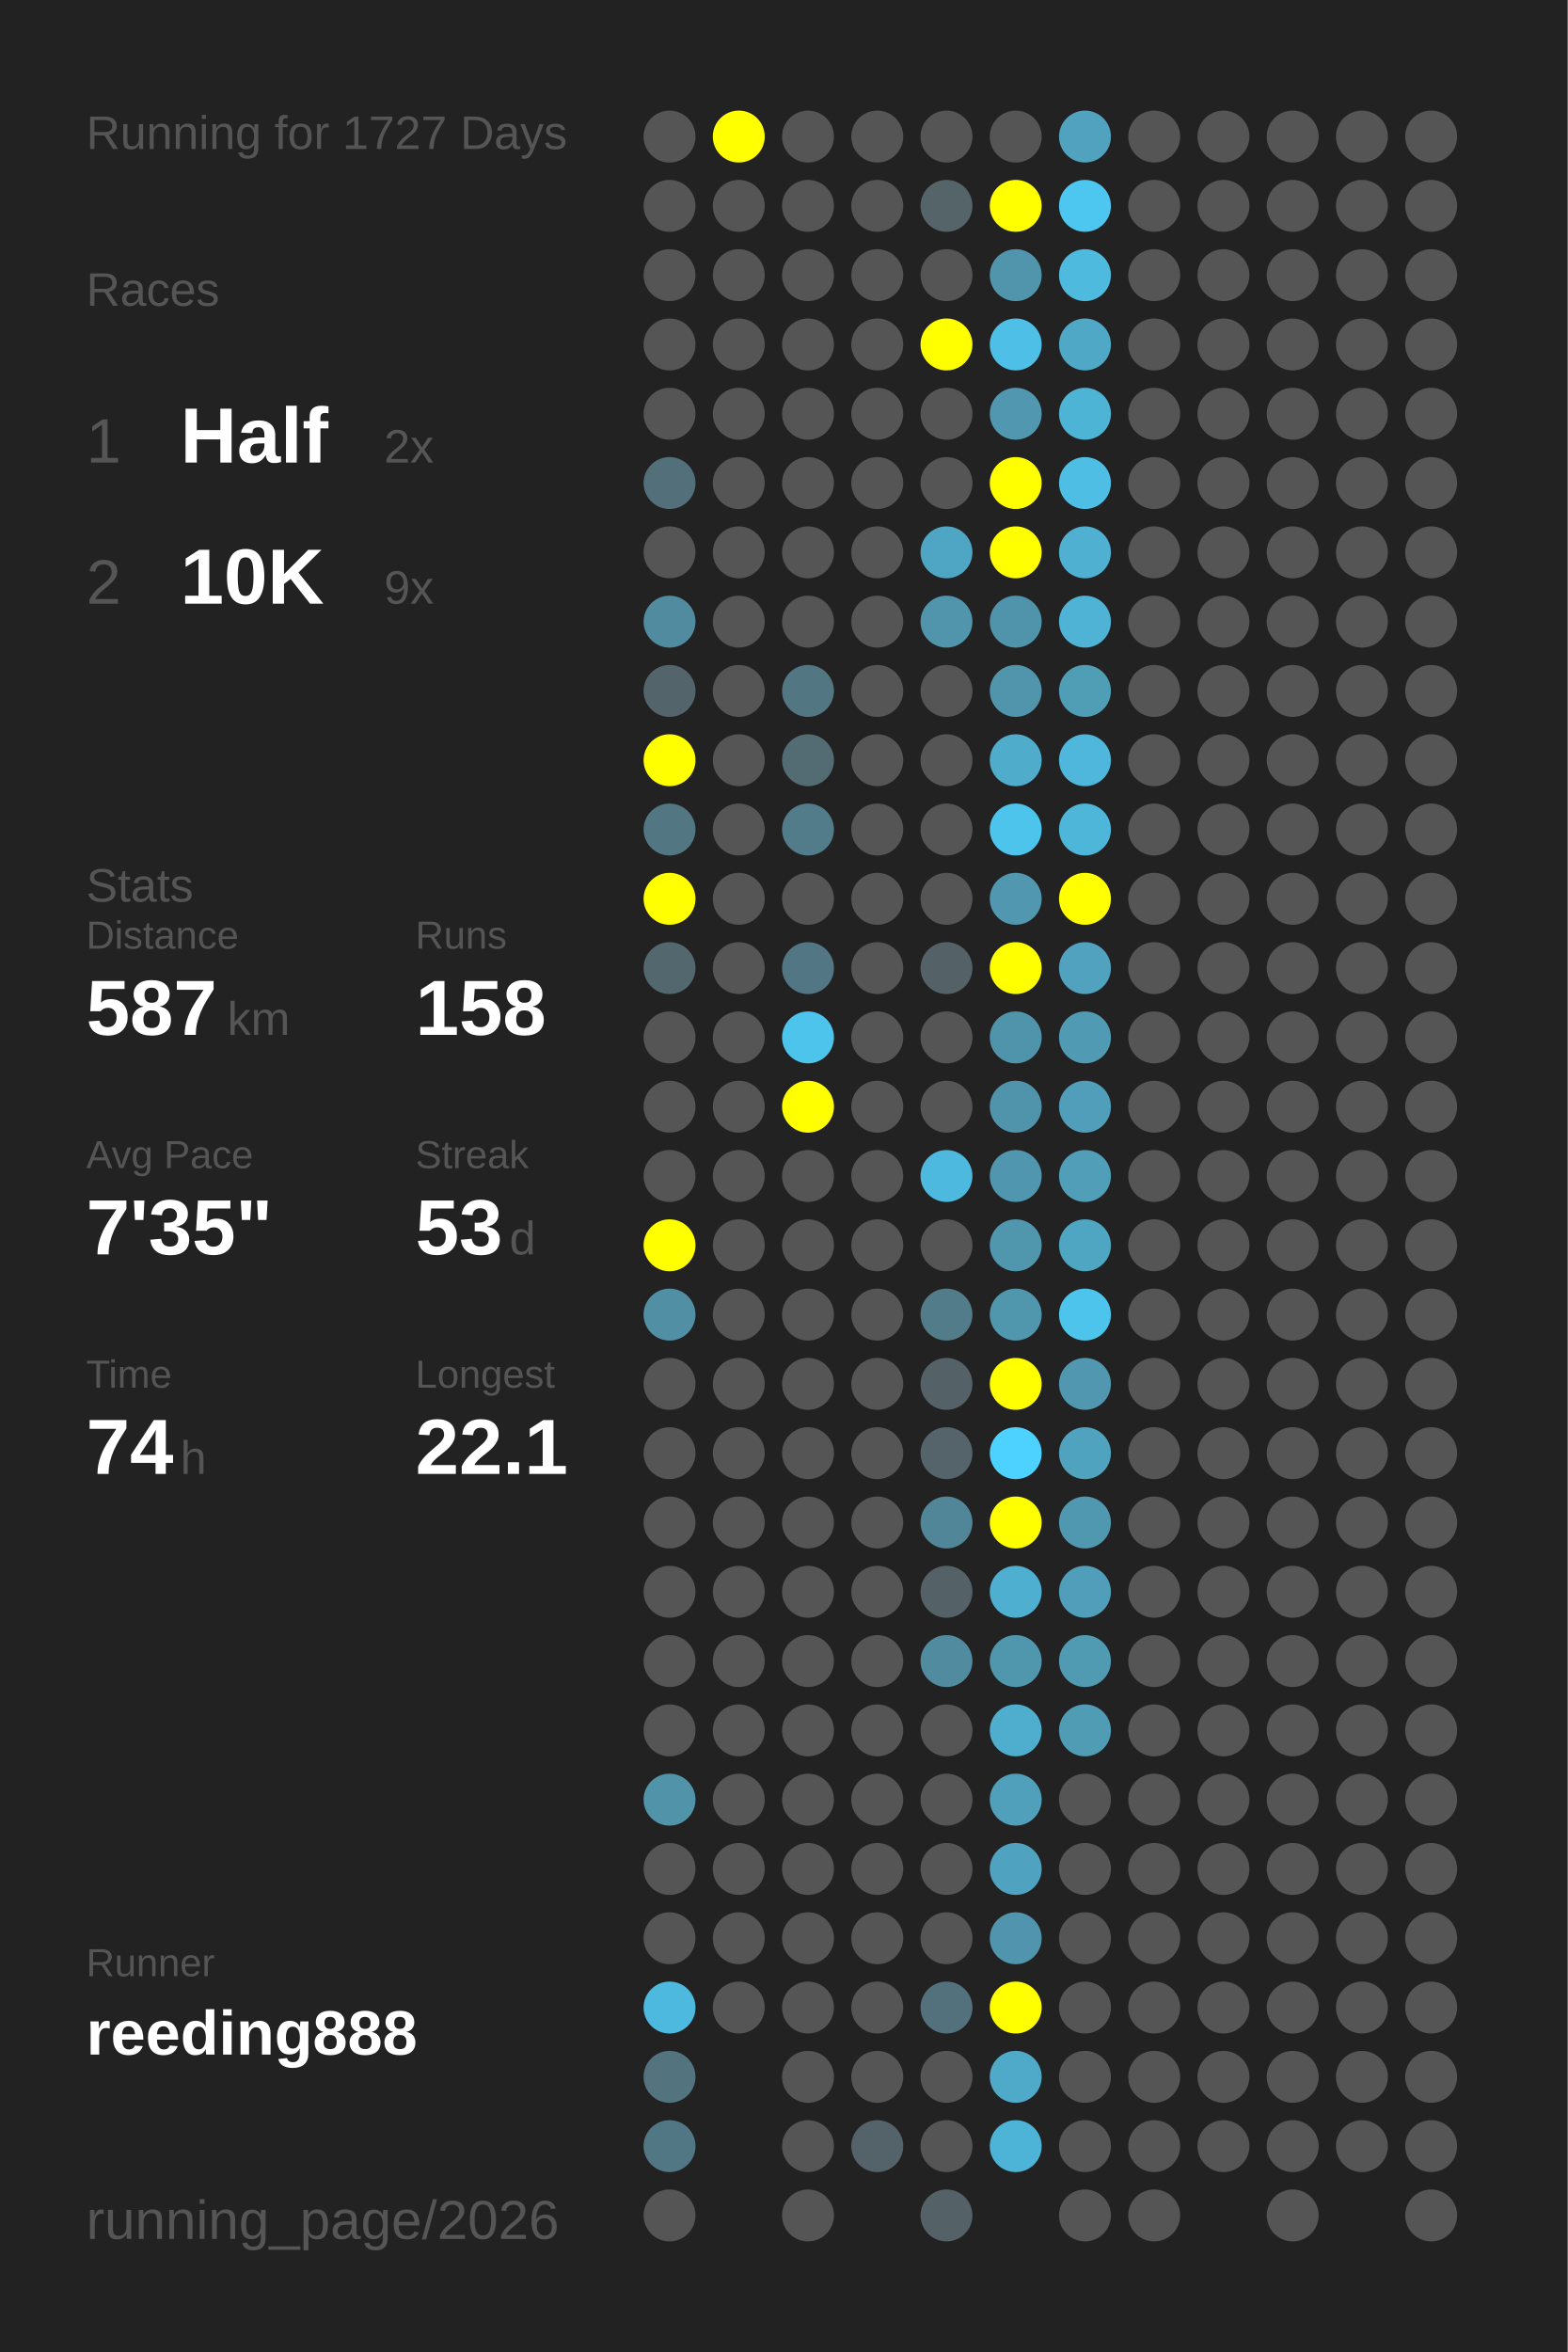
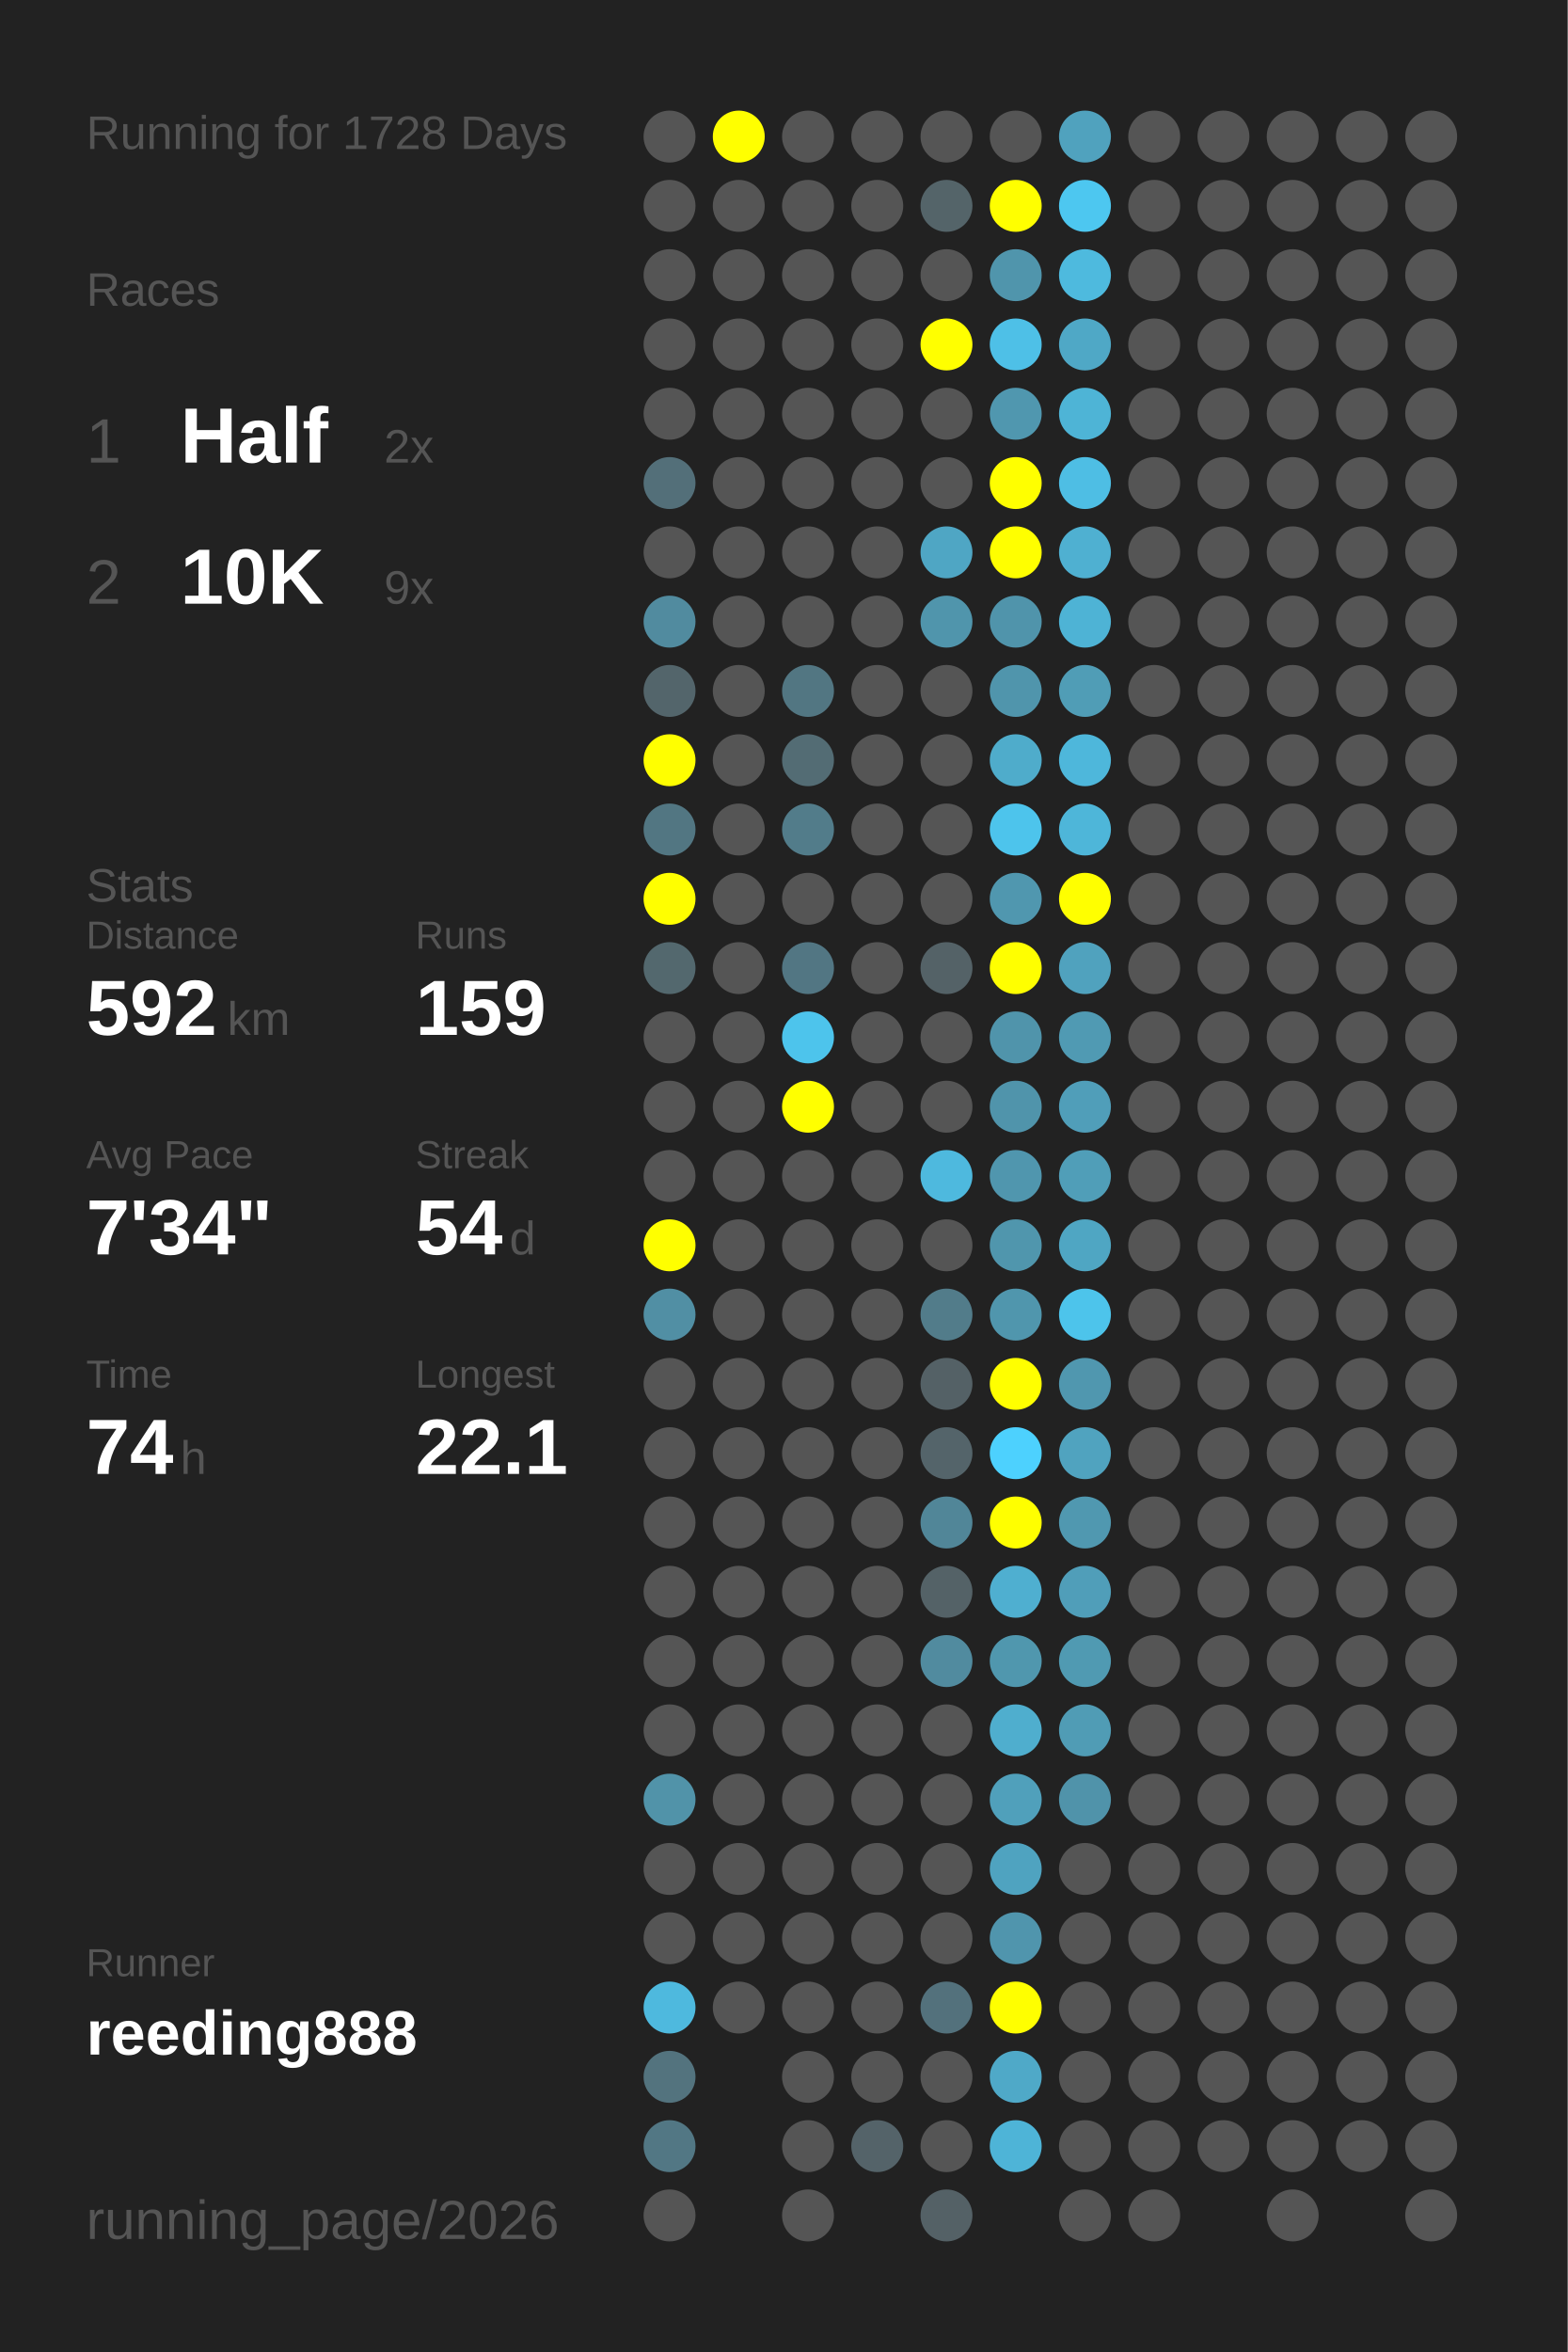
<svg xmlns="http://www.w3.org/2000/svg" baseProfile="full" height="300mm" version="1.1" viewBox="0,0,200,300" width="200mm">
  <defs />
  <rect fill="#222222" height="300" width="200" x="0" y="0" />
-   <text fill="#555555" style="font-size:6px; font-family:Arial;" x="11" y="19">Running for 1727 Days</text>
+   <text fill="#555555" style="font-size:6px; font-family:Arial;" x="11" y="19">Running for 1728 Days</text>
  <text fill="#555555" style="font-size:6px; font-family:Arial;" x="11" y="39">Races</text>
  <text fill="#555555" style="font-size:8px; font-family:Arial;" x="11" y="59">1</text>
  <text fill="#FFFFFF" style="font-size:10px; font-family:Arial; font-weight:bold;" x="23" y="59">Half</text>
  <text fill="#555555" style="font-size:6px; font-family:Arial;" x="49" y="59">2x</text>
  <text fill="#555555" style="font-size:8px; font-family:Arial;" x="11" y="77">2</text>
  <text fill="#FFFFFF" style="font-size:10px; font-family:Arial; font-weight:bold;" x="23" y="77">10K</text>
  <text fill="#555555" style="font-size:6px; font-family:Arial;" x="49" y="77">9x</text>
  <text fill="#555555" style="font-size:6px; font-family:Arial;" x="11" y="115">Stats</text>
  <text fill="#555555" style="font-size:5px; font-family:Arial;" x="11" y="121">Distance</text>
-   <text fill="#FFFFFF" style="font-size:10px; font-family:Arial; font-weight:bold;" x="11" y="132">587</text>
+   <text fill="#FFFFFF" style="font-size:10px; font-family:Arial; font-weight:bold;" x="11" y="132">592</text>
  <text fill="#555555" style="font-size:6px; font-family:Arial;" x="29" y="132">km</text>
  <text fill="#555555" style="font-size:5px; font-family:Arial;" x="53" y="121">Runs</text>
-   <text fill="#FFFFFF" style="font-size:10px; font-family:Arial; font-weight:bold;" x="53" y="132">158</text>
+   <text fill="#FFFFFF" style="font-size:10px; font-family:Arial; font-weight:bold;" x="53" y="132">159</text>
  <text fill="#555555" style="font-size:5px; font-family:Arial;" x="11" y="149">Avg Pace</text>
-   <text fill="#FFFFFF" style="font-size:10px; font-family:Arial; font-weight:bold;" x="11" y="160">7'35"</text>
+   <text fill="#FFFFFF" style="font-size:10px; font-family:Arial; font-weight:bold;" x="11" y="160">7'34"</text>
  <text fill="#555555" style="font-size:5px; font-family:Arial;" x="53" y="149">Streak</text>
-   <text fill="#FFFFFF" style="font-size:10px; font-family:Arial; font-weight:bold;" x="53" y="160">53</text>
+   <text fill="#FFFFFF" style="font-size:10px; font-family:Arial; font-weight:bold;" x="53" y="160">54</text>
  <text fill="#555555" style="font-size:6px; font-family:Arial;" x="65" y="160">d</text>
  <text fill="#555555" style="font-size:5px; font-family:Arial;" x="11" y="177">Time</text>
  <text fill="#FFFFFF" style="font-size:10px; font-family:Arial; font-weight:bold;" x="11" y="188">74</text>
  <text fill="#555555" style="font-size:6px; font-family:Arial;" x="23" y="188">h</text>
  <text fill="#555555" style="font-size:5px; font-family:Arial;" x="53" y="177">Longest</text>
  <text fill="#FFFFFF" style="font-size:10px; font-family:Arial; font-weight:bold;" x="53" y="188">22.1</text>
  <text fill="#555555" style="font-size:5px; font-family:Arial;" x="11" y="252.065">Runner</text>
  <text fill="#FFFFFF" style="font-size:8px; font-family:Arial; font-weight:bold;" x="11" y="262.065">reeding888</text>
  <text fill="#555555" style="font-size:7px; font-family:Arial;" x="11" y="285.581">running_page/2026</text>
  <circle cx="85.417" cy="17.419" fill="#555555" r="3.312" />
  <circle cx="85.417" cy="26.258" fill="#555555" r="3.312" />
  <circle cx="85.417" cy="35.097" fill="#555555" r="3.312" />
  <circle cx="85.417" cy="43.935" fill="#555555" r="3.312" />
  <circle cx="85.417" cy="52.774" fill="#555555" r="3.312" />
  <circle cx="85.417" cy="61.613" fill="#536f79" r="3.312" />
  <circle cx="85.417" cy="70.452" fill="#555555" r="3.312" />
  <circle cx="85.417" cy="79.29" fill="#518b9f" r="3.312" />
  <circle cx="85.417" cy="88.129" fill="#53656b" r="3.312" />
  <circle cx="85.417" cy="96.968" fill="#FFFF00" r="3.312" />
  <circle cx="85.417" cy="105.806" fill="#527682" r="3.312" />
  <circle cx="85.417" cy="114.645" fill="#FFFF00" r="3.312" />
  <circle cx="85.417" cy="123.484" fill="#53686e" r="3.312" />
  <circle cx="85.417" cy="132.323" fill="#555555" r="3.312" />
  <circle cx="85.417" cy="141.161" fill="#555555" r="3.312" />
  <circle cx="85.417" cy="150" fill="#555555" r="3.312" />
  <circle cx="85.417" cy="158.839" fill="#FFFF00" r="3.312" />
  <circle cx="85.417" cy="167.677" fill="#518fa4" r="3.312" />
  <circle cx="85.417" cy="176.516" fill="#555555" r="3.312" />
  <circle cx="85.417" cy="185.355" fill="#555555" r="3.312" />
  <circle cx="85.417" cy="194.194" fill="#555555" r="3.312" />
  <circle cx="85.417" cy="203.032" fill="#555555" r="3.312" />
  <circle cx="85.417" cy="211.871" fill="#555555" r="3.312" />
  <circle cx="85.417" cy="220.71" fill="#555555" r="3.312" />
  <circle cx="85.417" cy="229.548" fill="#5193a9" r="3.312" />
  <circle cx="85.417" cy="238.387" fill="#555555" r="3.312" />
  <circle cx="85.417" cy="247.226" fill="#555555" r="3.312" />
  <circle cx="85.417" cy="256.065" fill="#4eb9de" r="3.312" />
  <circle cx="85.417" cy="264.903" fill="#53737e" r="3.312" />
  <circle cx="85.417" cy="273.742" fill="#527784" r="3.312" />
  <circle cx="85.417" cy="282.581" fill="#555555" r="3.312" />
  <circle cx="94.25" cy="17.419" fill="#FFFF00" r="3.312" />
  <circle cx="94.25" cy="26.258" fill="#555555" r="3.312" />
  <circle cx="94.25" cy="35.097" fill="#555555" r="3.312" />
  <circle cx="94.25" cy="43.935" fill="#555555" r="3.312" />
  <circle cx="94.25" cy="52.774" fill="#555555" r="3.312" />
  <circle cx="94.25" cy="61.613" fill="#555555" r="3.312" />
  <circle cx="94.25" cy="70.452" fill="#555555" r="3.312" />
  <circle cx="94.25" cy="79.29" fill="#555555" r="3.312" />
  <circle cx="94.25" cy="88.129" fill="#555555" r="3.312" />
  <circle cx="94.25" cy="96.968" fill="#555555" r="3.312" />
  <circle cx="94.25" cy="105.806" fill="#555555" r="3.312" />
  <circle cx="94.25" cy="114.645" fill="#555555" r="3.312" />
  <circle cx="94.25" cy="123.484" fill="#555555" r="3.312" />
  <circle cx="94.25" cy="132.323" fill="#555555" r="3.312" />
  <circle cx="94.25" cy="141.161" fill="#555555" r="3.312" />
  <circle cx="94.25" cy="150" fill="#555555" r="3.312" />
  <circle cx="94.25" cy="158.839" fill="#555555" r="3.312" />
  <circle cx="94.25" cy="167.677" fill="#555555" r="3.312" />
  <circle cx="94.25" cy="176.516" fill="#555555" r="3.312" />
  <circle cx="94.25" cy="185.355" fill="#555555" r="3.312" />
  <circle cx="94.25" cy="194.194" fill="#555555" r="3.312" />
  <circle cx="94.25" cy="203.032" fill="#555555" r="3.312" />
  <circle cx="94.25" cy="211.871" fill="#555555" r="3.312" />
  <circle cx="94.25" cy="220.71" fill="#555555" r="3.312" />
  <circle cx="94.25" cy="229.548" fill="#555555" r="3.312" />
  <circle cx="94.25" cy="238.387" fill="#555555" r="3.312" />
  <circle cx="94.25" cy="247.226" fill="#555555" r="3.312" />
  <circle cx="94.25" cy="256.065" fill="#555555" r="3.312" />
  <circle cx="103.083" cy="17.419" fill="#555555" r="3.312" />
  <circle cx="103.083" cy="26.258" fill="#555555" r="3.312" />
  <circle cx="103.083" cy="35.097" fill="#555555" r="3.312" />
  <circle cx="103.083" cy="43.935" fill="#555555" r="3.312" />
  <circle cx="103.083" cy="52.774" fill="#555555" r="3.312" />
  <circle cx="103.083" cy="61.613" fill="#555555" r="3.312" />
  <circle cx="103.083" cy="70.452" fill="#555555" r="3.312" />
  <circle cx="103.083" cy="79.29" fill="#555555" r="3.312" />
  <circle cx="103.083" cy="88.129" fill="#527682" r="3.312" />
  <circle cx="103.083" cy="96.968" fill="#536c74" r="3.312" />
  <circle cx="103.083" cy="105.806" fill="#527c8a" r="3.312" />
  <circle cx="103.083" cy="114.645" fill="#555555" r="3.312" />
  <circle cx="103.083" cy="123.484" fill="#527683" r="3.312" />
  <circle cx="103.083" cy="132.323" fill="#4dc4ec" r="3.312" />
  <circle cx="103.083" cy="141.161" fill="#FFFF00" r="3.312" />
  <circle cx="103.083" cy="150" fill="#555555" r="3.312" />
  <circle cx="103.083" cy="158.839" fill="#555555" r="3.312" />
  <circle cx="103.083" cy="167.677" fill="#555555" r="3.312" />
  <circle cx="103.083" cy="176.516" fill="#555555" r="3.312" />
  <circle cx="103.083" cy="185.355" fill="#555555" r="3.312" />
  <circle cx="103.083" cy="194.194" fill="#555555" r="3.312" />
  <circle cx="103.083" cy="203.032" fill="#555555" r="3.312" />
  <circle cx="103.083" cy="211.871" fill="#555555" r="3.312" />
  <circle cx="103.083" cy="220.71" fill="#555555" r="3.312" />
  <circle cx="103.083" cy="229.548" fill="#555555" r="3.312" />
  <circle cx="103.083" cy="238.387" fill="#555555" r="3.312" />
  <circle cx="103.083" cy="247.226" fill="#555555" r="3.312" />
  <circle cx="103.083" cy="256.065" fill="#555555" r="3.312" />
  <circle cx="103.083" cy="264.903" fill="#555555" r="3.312" />
  <circle cx="103.083" cy="273.742" fill="#555555" r="3.312" />
  <circle cx="103.083" cy="282.581" fill="#555555" r="3.312" />
  <circle cx="111.917" cy="17.419" fill="#555555" r="3.312" />
  <circle cx="111.917" cy="26.258" fill="#555555" r="3.312" />
  <circle cx="111.917" cy="35.097" fill="#555555" r="3.312" />
  <circle cx="111.917" cy="43.935" fill="#555555" r="3.312" />
  <circle cx="111.917" cy="52.774" fill="#555555" r="3.312" />
  <circle cx="111.917" cy="61.613" fill="#555555" r="3.312" />
  <circle cx="111.917" cy="70.452" fill="#555555" r="3.312" />
  <circle cx="111.917" cy="79.29" fill="#555555" r="3.312" />
  <circle cx="111.917" cy="88.129" fill="#555555" r="3.312" />
  <circle cx="111.917" cy="96.968" fill="#555555" r="3.312" />
  <circle cx="111.917" cy="105.806" fill="#555555" r="3.312" />
  <circle cx="111.917" cy="114.645" fill="#555555" r="3.312" />
  <circle cx="111.917" cy="123.484" fill="#555555" r="3.312" />
  <circle cx="111.917" cy="132.323" fill="#555555" r="3.312" />
  <circle cx="111.917" cy="141.161" fill="#555555" r="3.312" />
  <circle cx="111.917" cy="150" fill="#555555" r="3.312" />
  <circle cx="111.917" cy="158.839" fill="#555555" r="3.312" />
  <circle cx="111.917" cy="167.677" fill="#555555" r="3.312" />
  <circle cx="111.917" cy="176.516" fill="#555555" r="3.312" />
  <circle cx="111.917" cy="185.355" fill="#555555" r="3.312" />
  <circle cx="111.917" cy="194.194" fill="#555555" r="3.312" />
  <circle cx="111.917" cy="203.032" fill="#555555" r="3.312" />
  <circle cx="111.917" cy="211.871" fill="#555555" r="3.312" />
  <circle cx="111.917" cy="220.71" fill="#555555" r="3.312" />
  <circle cx="111.917" cy="229.548" fill="#555555" r="3.312" />
  <circle cx="111.917" cy="238.387" fill="#555555" r="3.312" />
  <circle cx="111.917" cy="247.226" fill="#555555" r="3.312" />
  <circle cx="111.917" cy="256.065" fill="#555555" r="3.312" />
  <circle cx="111.917" cy="264.903" fill="#555555" r="3.312" />
  <circle cx="111.917" cy="273.742" fill="#546369" r="3.312" />
  <circle cx="120.75" cy="17.419" fill="#555555" r="3.312" />
  <circle cx="120.75" cy="26.258" fill="#546469" r="3.312" />
  <circle cx="120.75" cy="35.097" fill="#555555" r="3.312" />
  <circle cx="120.75" cy="43.935" fill="#FFFF00" r="3.312" />
  <circle cx="120.75" cy="52.774" fill="#555555" r="3.312" />
  <circle cx="120.75" cy="61.613" fill="#555555" r="3.312" />
  <circle cx="120.75" cy="70.452" fill="#4fa6c4" r="3.312" />
  <circle cx="120.75" cy="79.29" fill="#5095ac" r="3.312" />
  <circle cx="120.75" cy="88.129" fill="#555555" r="3.312" />
  <circle cx="120.75" cy="96.968" fill="#555555" r="3.312" />
  <circle cx="120.75" cy="105.806" fill="#555555" r="3.312" />
  <circle cx="120.75" cy="114.645" fill="#555555" r="3.312" />
  <circle cx="120.75" cy="123.484" fill="#546267" r="3.312" />
  <circle cx="120.75" cy="132.323" fill="#555555" r="3.312" />
  <circle cx="120.75" cy="141.161" fill="#555555" r="3.312" />
  <circle cx="120.75" cy="150" fill="#4eb9de" r="3.312" />
  <circle cx="120.75" cy="158.839" fill="#555555" r="3.312" />
  <circle cx="120.75" cy="167.677" fill="#527c8a" r="3.312" />
  <circle cx="120.75" cy="176.516" fill="#546166" r="3.312" />
  <circle cx="120.75" cy="185.355" fill="#54646a" r="3.312" />
  <circle cx="120.75" cy="194.194" fill="#518698" r="3.312" />
  <circle cx="120.75" cy="203.032" fill="#546267" r="3.312" />
  <circle cx="120.75" cy="211.871" fill="#518b9f" r="3.312" />
  <circle cx="120.75" cy="220.71" fill="#555555" r="3.312" />
  <circle cx="120.75" cy="229.548" fill="#555555" r="3.312" />
  <circle cx="120.75" cy="238.387" fill="#555555" r="3.312" />
  <circle cx="120.75" cy="247.226" fill="#555555" r="3.312" />
  <circle cx="120.75" cy="256.065" fill="#53717c" r="3.312" />
  <circle cx="120.75" cy="264.903" fill="#555555" r="3.312" />
  <circle cx="120.75" cy="273.742" fill="#555555" r="3.312" />
  <circle cx="120.75" cy="282.581" fill="#546166" r="3.312" />
  <circle cx="129.583" cy="17.419" fill="#555555" r="3.312" />
  <circle cx="129.583" cy="26.258" fill="#FFFF00" r="3.312" />
  <circle cx="129.583" cy="35.097" fill="#5095ac" r="3.312" />
  <circle cx="129.583" cy="43.935" fill="#4ec0e7" r="3.312" />
  <circle cx="129.583" cy="52.774" fill="#5097af" r="3.312" />
  <circle cx="129.583" cy="61.613" fill="#FFFF00" r="3.312" />
  <circle cx="129.583" cy="70.452" fill="#FFFF00" r="3.312" />
  <circle cx="129.583" cy="79.29" fill="#5094ab" r="3.312" />
  <circle cx="129.583" cy="88.129" fill="#5095ac" r="3.312" />
  <circle cx="129.583" cy="96.968" fill="#4faccb" r="3.312" />
  <circle cx="129.583" cy="105.806" fill="#4dc4ec" r="3.312" />
  <circle cx="129.583" cy="114.645" fill="#5097af" r="3.312" />
  <circle cx="129.583" cy="123.484" fill="#FFFF00" r="3.312" />
  <circle cx="129.583" cy="132.323" fill="#5094ab" r="3.312" />
  <circle cx="129.583" cy="141.161" fill="#5094ab" r="3.312" />
  <circle cx="129.583" cy="150" fill="#5096ae" r="3.312" />
  <circle cx="129.583" cy="158.839" fill="#5096ad" r="3.312" />
  <circle cx="129.583" cy="167.677" fill="#5096ad" r="3.312" />
  <circle cx="129.583" cy="176.516" fill="#FFFF00" r="3.312" />
  <circle cx="129.583" cy="185.355" fill="#4dd1fe" r="3.312" />
  <circle cx="129.583" cy="194.194" fill="#FFFF00" r="3.312" />
  <circle cx="129.583" cy="203.032" fill="#4fafd0" r="3.312" />
  <circle cx="129.583" cy="211.871" fill="#5097ae" r="3.312" />
  <circle cx="129.583" cy="220.71" fill="#4faece" r="3.312" />
  <circle cx="129.583" cy="229.548" fill="#50a0bb" r="3.312" />
  <circle cx="129.583" cy="238.387" fill="#4fa3c0" r="3.312" />
  <circle cx="129.583" cy="247.226" fill="#5095ad" r="3.312" />
  <circle cx="129.583" cy="256.065" fill="#FFFF00" r="3.312" />
  <circle cx="129.583" cy="264.903" fill="#4fa9c8" r="3.312" />
  <circle cx="129.583" cy="273.742" fill="#4eb4d7" r="3.312" />
  <circle cx="138.417" cy="17.419" fill="#50a2be" r="3.312" />
  <circle cx="138.417" cy="26.258" fill="#4dc7f0" r="3.312" />
  <circle cx="138.417" cy="35.097" fill="#4ebade" r="3.312" />
  <circle cx="138.417" cy="43.935" fill="#4fa8c6" r="3.312" />
  <circle cx="138.417" cy="52.774" fill="#4eb4d6" r="3.312" />
  <circle cx="138.417" cy="61.613" fill="#4ebee4" r="3.312" />
  <circle cx="138.417" cy="70.452" fill="#4fb0d1" r="3.312" />
  <circle cx="138.417" cy="79.29" fill="#4eb3d5" r="3.312" />
  <circle cx="138.417" cy="88.129" fill="#509db6" r="3.312" />
  <circle cx="138.417" cy="96.968" fill="#4eb7db" r="3.312" />
  <circle cx="138.417" cy="105.806" fill="#4eb6d9" r="3.312" />
  <circle cx="138.417" cy="114.645" fill="#FFFF00" r="3.312" />
  <circle cx="138.417" cy="123.484" fill="#50a2be" r="3.312" />
  <circle cx="138.417" cy="132.323" fill="#509ab3" r="3.312" />
  <circle cx="138.417" cy="141.161" fill="#509eb9" r="3.312" />
  <circle cx="138.417" cy="150" fill="#509eb8" r="3.312" />
  <circle cx="138.417" cy="158.839" fill="#4fa6c3" r="3.312" />
  <circle cx="138.417" cy="167.677" fill="#4dc4eb" r="3.312" />
  <circle cx="138.417" cy="176.516" fill="#5097af" r="3.312" />
  <circle cx="138.417" cy="185.355" fill="#50a3bf" r="3.312" />
  <circle cx="138.417" cy="194.194" fill="#5098b0" r="3.312" />
  <circle cx="138.417" cy="203.032" fill="#509eb9" r="3.312" />
  <circle cx="138.417" cy="211.871" fill="#509ab2" r="3.312" />
  <circle cx="138.417" cy="220.71" fill="#509cb5" r="3.312" />
-   <circle cx="138.417" cy="229.548" fill="#555555" r="3.312" />
+   <circle cx="138.417" cy="229.548" fill="#5093aa" r="3.312" />
  <circle cx="138.417" cy="238.387" fill="#555555" r="3.312" />
  <circle cx="138.417" cy="247.226" fill="#555555" r="3.312" />
  <circle cx="138.417" cy="256.065" fill="#555555" r="3.312" />
  <circle cx="138.417" cy="264.903" fill="#555555" r="3.312" />
  <circle cx="138.417" cy="273.742" fill="#555555" r="3.312" />
  <circle cx="138.417" cy="282.581" fill="#555555" r="3.312" />
  <circle cx="147.25" cy="17.419" fill="#555555" r="3.312" />
  <circle cx="147.25" cy="26.258" fill="#555555" r="3.312" />
  <circle cx="147.25" cy="35.097" fill="#555555" r="3.312" />
  <circle cx="147.25" cy="43.935" fill="#555555" r="3.312" />
  <circle cx="147.25" cy="52.774" fill="#555555" r="3.312" />
  <circle cx="147.25" cy="61.613" fill="#555555" r="3.312" />
  <circle cx="147.25" cy="70.452" fill="#555555" r="3.312" />
  <circle cx="147.25" cy="79.29" fill="#555555" r="3.312" />
  <circle cx="147.25" cy="88.129" fill="#555555" r="3.312" />
  <circle cx="147.25" cy="96.968" fill="#555555" r="3.312" />
  <circle cx="147.25" cy="105.806" fill="#555555" r="3.312" />
  <circle cx="147.25" cy="114.645" fill="#555555" r="3.312" />
  <circle cx="147.25" cy="123.484" fill="#555555" r="3.312" />
  <circle cx="147.25" cy="132.323" fill="#555555" r="3.312" />
  <circle cx="147.25" cy="141.161" fill="#555555" r="3.312" />
  <circle cx="147.25" cy="150" fill="#555555" r="3.312" />
  <circle cx="147.25" cy="158.839" fill="#555555" r="3.312" />
  <circle cx="147.25" cy="167.677" fill="#555555" r="3.312" />
  <circle cx="147.25" cy="176.516" fill="#555555" r="3.312" />
  <circle cx="147.25" cy="185.355" fill="#555555" r="3.312" />
  <circle cx="147.25" cy="194.194" fill="#555555" r="3.312" />
  <circle cx="147.25" cy="203.032" fill="#555555" r="3.312" />
  <circle cx="147.25" cy="211.871" fill="#555555" r="3.312" />
  <circle cx="147.25" cy="220.71" fill="#555555" r="3.312" />
  <circle cx="147.25" cy="229.548" fill="#555555" r="3.312" />
  <circle cx="147.25" cy="238.387" fill="#555555" r="3.312" />
  <circle cx="147.25" cy="247.226" fill="#555555" r="3.312" />
  <circle cx="147.25" cy="256.065" fill="#555555" r="3.312" />
  <circle cx="147.25" cy="264.903" fill="#555555" r="3.312" />
  <circle cx="147.25" cy="273.742" fill="#555555" r="3.312" />
  <circle cx="147.25" cy="282.581" fill="#555555" r="3.312" />
  <circle cx="156.083" cy="17.419" fill="#555555" r="3.312" />
  <circle cx="156.083" cy="26.258" fill="#555555" r="3.312" />
  <circle cx="156.083" cy="35.097" fill="#555555" r="3.312" />
  <circle cx="156.083" cy="43.935" fill="#555555" r="3.312" />
  <circle cx="156.083" cy="52.774" fill="#555555" r="3.312" />
  <circle cx="156.083" cy="61.613" fill="#555555" r="3.312" />
  <circle cx="156.083" cy="70.452" fill="#555555" r="3.312" />
  <circle cx="156.083" cy="79.29" fill="#555555" r="3.312" />
  <circle cx="156.083" cy="88.129" fill="#555555" r="3.312" />
  <circle cx="156.083" cy="96.968" fill="#555555" r="3.312" />
  <circle cx="156.083" cy="105.806" fill="#555555" r="3.312" />
  <circle cx="156.083" cy="114.645" fill="#555555" r="3.312" />
  <circle cx="156.083" cy="123.484" fill="#555555" r="3.312" />
  <circle cx="156.083" cy="132.323" fill="#555555" r="3.312" />
  <circle cx="156.083" cy="141.161" fill="#555555" r="3.312" />
  <circle cx="156.083" cy="150" fill="#555555" r="3.312" />
  <circle cx="156.083" cy="158.839" fill="#555555" r="3.312" />
  <circle cx="156.083" cy="167.677" fill="#555555" r="3.312" />
  <circle cx="156.083" cy="176.516" fill="#555555" r="3.312" />
  <circle cx="156.083" cy="185.355" fill="#555555" r="3.312" />
  <circle cx="156.083" cy="194.194" fill="#555555" r="3.312" />
  <circle cx="156.083" cy="203.032" fill="#555555" r="3.312" />
  <circle cx="156.083" cy="211.871" fill="#555555" r="3.312" />
  <circle cx="156.083" cy="220.71" fill="#555555" r="3.312" />
  <circle cx="156.083" cy="229.548" fill="#555555" r="3.312" />
  <circle cx="156.083" cy="238.387" fill="#555555" r="3.312" />
  <circle cx="156.083" cy="247.226" fill="#555555" r="3.312" />
  <circle cx="156.083" cy="256.065" fill="#555555" r="3.312" />
  <circle cx="156.083" cy="264.903" fill="#555555" r="3.312" />
  <circle cx="156.083" cy="273.742" fill="#555555" r="3.312" />
  <circle cx="164.917" cy="17.419" fill="#555555" r="3.312" />
  <circle cx="164.917" cy="26.258" fill="#555555" r="3.312" />
  <circle cx="164.917" cy="35.097" fill="#555555" r="3.312" />
  <circle cx="164.917" cy="43.935" fill="#555555" r="3.312" />
  <circle cx="164.917" cy="52.774" fill="#555555" r="3.312" />
  <circle cx="164.917" cy="61.613" fill="#555555" r="3.312" />
  <circle cx="164.917" cy="70.452" fill="#555555" r="3.312" />
  <circle cx="164.917" cy="79.29" fill="#555555" r="3.312" />
  <circle cx="164.917" cy="88.129" fill="#555555" r="3.312" />
  <circle cx="164.917" cy="96.968" fill="#555555" r="3.312" />
  <circle cx="164.917" cy="105.806" fill="#555555" r="3.312" />
  <circle cx="164.917" cy="114.645" fill="#555555" r="3.312" />
  <circle cx="164.917" cy="123.484" fill="#555555" r="3.312" />
  <circle cx="164.917" cy="132.323" fill="#555555" r="3.312" />
  <circle cx="164.917" cy="141.161" fill="#555555" r="3.312" />
  <circle cx="164.917" cy="150" fill="#555555" r="3.312" />
  <circle cx="164.917" cy="158.839" fill="#555555" r="3.312" />
  <circle cx="164.917" cy="167.677" fill="#555555" r="3.312" />
  <circle cx="164.917" cy="176.516" fill="#555555" r="3.312" />
  <circle cx="164.917" cy="185.355" fill="#555555" r="3.312" />
  <circle cx="164.917" cy="194.194" fill="#555555" r="3.312" />
  <circle cx="164.917" cy="203.032" fill="#555555" r="3.312" />
  <circle cx="164.917" cy="211.871" fill="#555555" r="3.312" />
  <circle cx="164.917" cy="220.71" fill="#555555" r="3.312" />
  <circle cx="164.917" cy="229.548" fill="#555555" r="3.312" />
  <circle cx="164.917" cy="238.387" fill="#555555" r="3.312" />
  <circle cx="164.917" cy="247.226" fill="#555555" r="3.312" />
  <circle cx="164.917" cy="256.065" fill="#555555" r="3.312" />
  <circle cx="164.917" cy="264.903" fill="#555555" r="3.312" />
  <circle cx="164.917" cy="273.742" fill="#555555" r="3.312" />
  <circle cx="164.917" cy="282.581" fill="#555555" r="3.312" />
  <circle cx="173.75" cy="17.419" fill="#555555" r="3.312" />
  <circle cx="173.75" cy="26.258" fill="#555555" r="3.312" />
  <circle cx="173.75" cy="35.097" fill="#555555" r="3.312" />
  <circle cx="173.75" cy="43.935" fill="#555555" r="3.312" />
  <circle cx="173.75" cy="52.774" fill="#555555" r="3.312" />
  <circle cx="173.75" cy="61.613" fill="#555555" r="3.312" />
  <circle cx="173.75" cy="70.452" fill="#555555" r="3.312" />
  <circle cx="173.75" cy="79.29" fill="#555555" r="3.312" />
  <circle cx="173.75" cy="88.129" fill="#555555" r="3.312" />
  <circle cx="173.75" cy="96.968" fill="#555555" r="3.312" />
  <circle cx="173.75" cy="105.806" fill="#555555" r="3.312" />
  <circle cx="173.75" cy="114.645" fill="#555555" r="3.312" />
  <circle cx="173.75" cy="123.484" fill="#555555" r="3.312" />
  <circle cx="173.75" cy="132.323" fill="#555555" r="3.312" />
  <circle cx="173.75" cy="141.161" fill="#555555" r="3.312" />
  <circle cx="173.75" cy="150" fill="#555555" r="3.312" />
  <circle cx="173.75" cy="158.839" fill="#555555" r="3.312" />
  <circle cx="173.75" cy="167.677" fill="#555555" r="3.312" />
  <circle cx="173.75" cy="176.516" fill="#555555" r="3.312" />
  <circle cx="173.75" cy="185.355" fill="#555555" r="3.312" />
  <circle cx="173.75" cy="194.194" fill="#555555" r="3.312" />
  <circle cx="173.75" cy="203.032" fill="#555555" r="3.312" />
  <circle cx="173.75" cy="211.871" fill="#555555" r="3.312" />
  <circle cx="173.75" cy="220.71" fill="#555555" r="3.312" />
  <circle cx="173.75" cy="229.548" fill="#555555" r="3.312" />
  <circle cx="173.75" cy="238.387" fill="#555555" r="3.312" />
  <circle cx="173.75" cy="247.226" fill="#555555" r="3.312" />
  <circle cx="173.75" cy="256.065" fill="#555555" r="3.312" />
  <circle cx="173.75" cy="264.903" fill="#555555" r="3.312" />
  <circle cx="173.75" cy="273.742" fill="#555555" r="3.312" />
  <circle cx="182.583" cy="17.419" fill="#555555" r="3.312" />
  <circle cx="182.583" cy="26.258" fill="#555555" r="3.312" />
  <circle cx="182.583" cy="35.097" fill="#555555" r="3.312" />
  <circle cx="182.583" cy="43.935" fill="#555555" r="3.312" />
  <circle cx="182.583" cy="52.774" fill="#555555" r="3.312" />
  <circle cx="182.583" cy="61.613" fill="#555555" r="3.312" />
  <circle cx="182.583" cy="70.452" fill="#555555" r="3.312" />
  <circle cx="182.583" cy="79.29" fill="#555555" r="3.312" />
  <circle cx="182.583" cy="88.129" fill="#555555" r="3.312" />
  <circle cx="182.583" cy="96.968" fill="#555555" r="3.312" />
  <circle cx="182.583" cy="105.806" fill="#555555" r="3.312" />
  <circle cx="182.583" cy="114.645" fill="#555555" r="3.312" />
  <circle cx="182.583" cy="123.484" fill="#555555" r="3.312" />
  <circle cx="182.583" cy="132.323" fill="#555555" r="3.312" />
  <circle cx="182.583" cy="141.161" fill="#555555" r="3.312" />
  <circle cx="182.583" cy="150" fill="#555555" r="3.312" />
  <circle cx="182.583" cy="158.839" fill="#555555" r="3.312" />
  <circle cx="182.583" cy="167.677" fill="#555555" r="3.312" />
  <circle cx="182.583" cy="176.516" fill="#555555" r="3.312" />
  <circle cx="182.583" cy="185.355" fill="#555555" r="3.312" />
  <circle cx="182.583" cy="194.194" fill="#555555" r="3.312" />
  <circle cx="182.583" cy="203.032" fill="#555555" r="3.312" />
  <circle cx="182.583" cy="211.871" fill="#555555" r="3.312" />
  <circle cx="182.583" cy="220.71" fill="#555555" r="3.312" />
  <circle cx="182.583" cy="229.548" fill="#555555" r="3.312" />
  <circle cx="182.583" cy="238.387" fill="#555555" r="3.312" />
  <circle cx="182.583" cy="247.226" fill="#555555" r="3.312" />
  <circle cx="182.583" cy="256.065" fill="#555555" r="3.312" />
  <circle cx="182.583" cy="264.903" fill="#555555" r="3.312" />
  <circle cx="182.583" cy="273.742" fill="#555555" r="3.312" />
  <circle cx="182.583" cy="282.581" fill="#555555" r="3.312" />
</svg>
